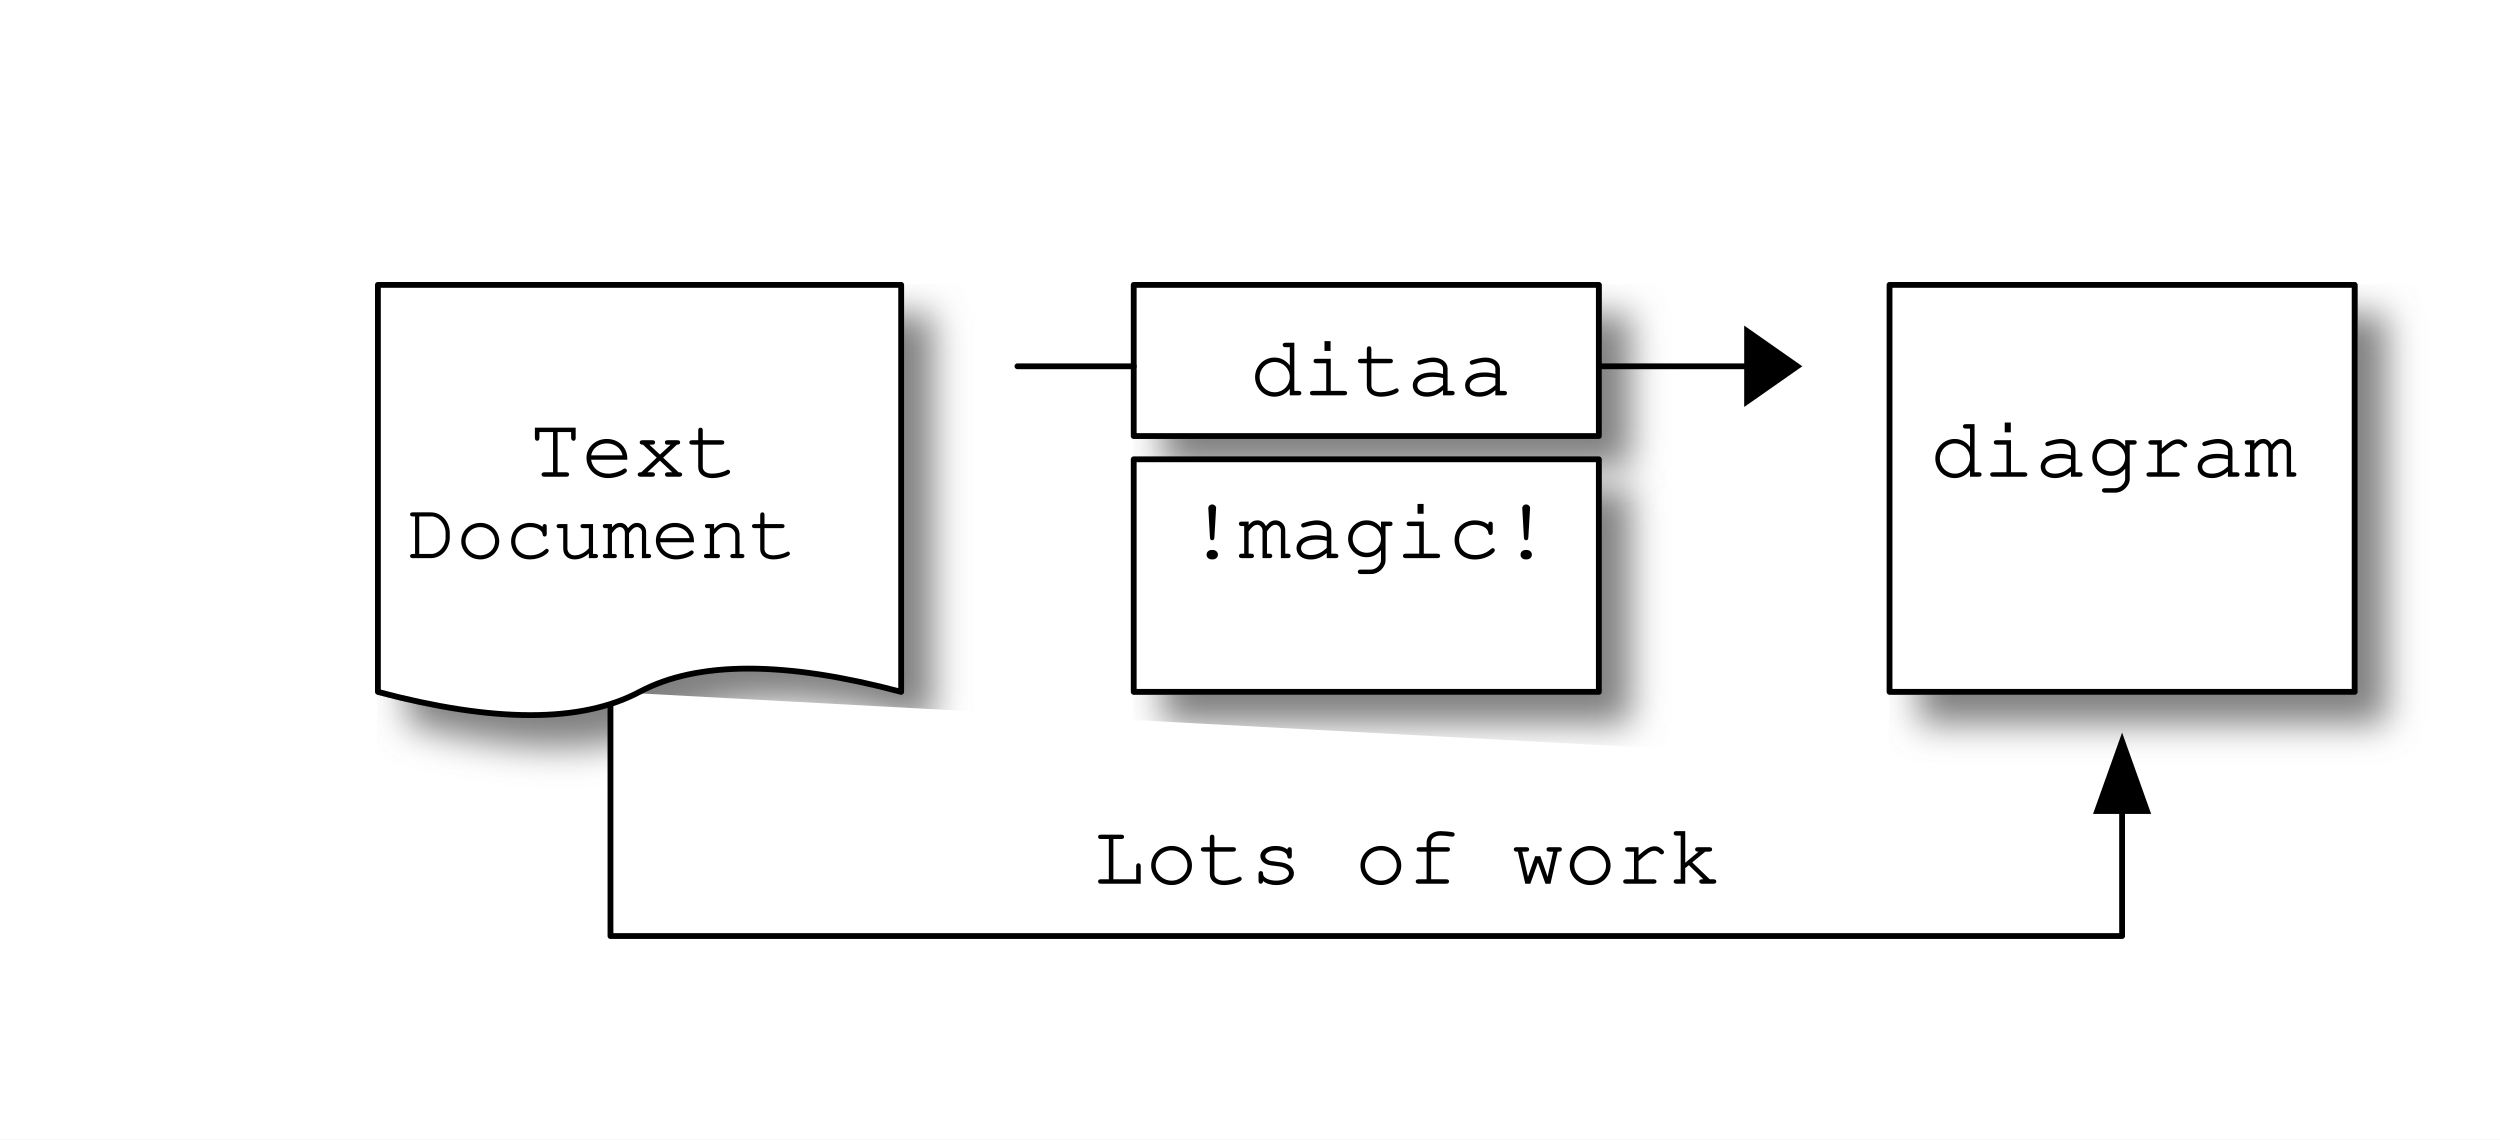
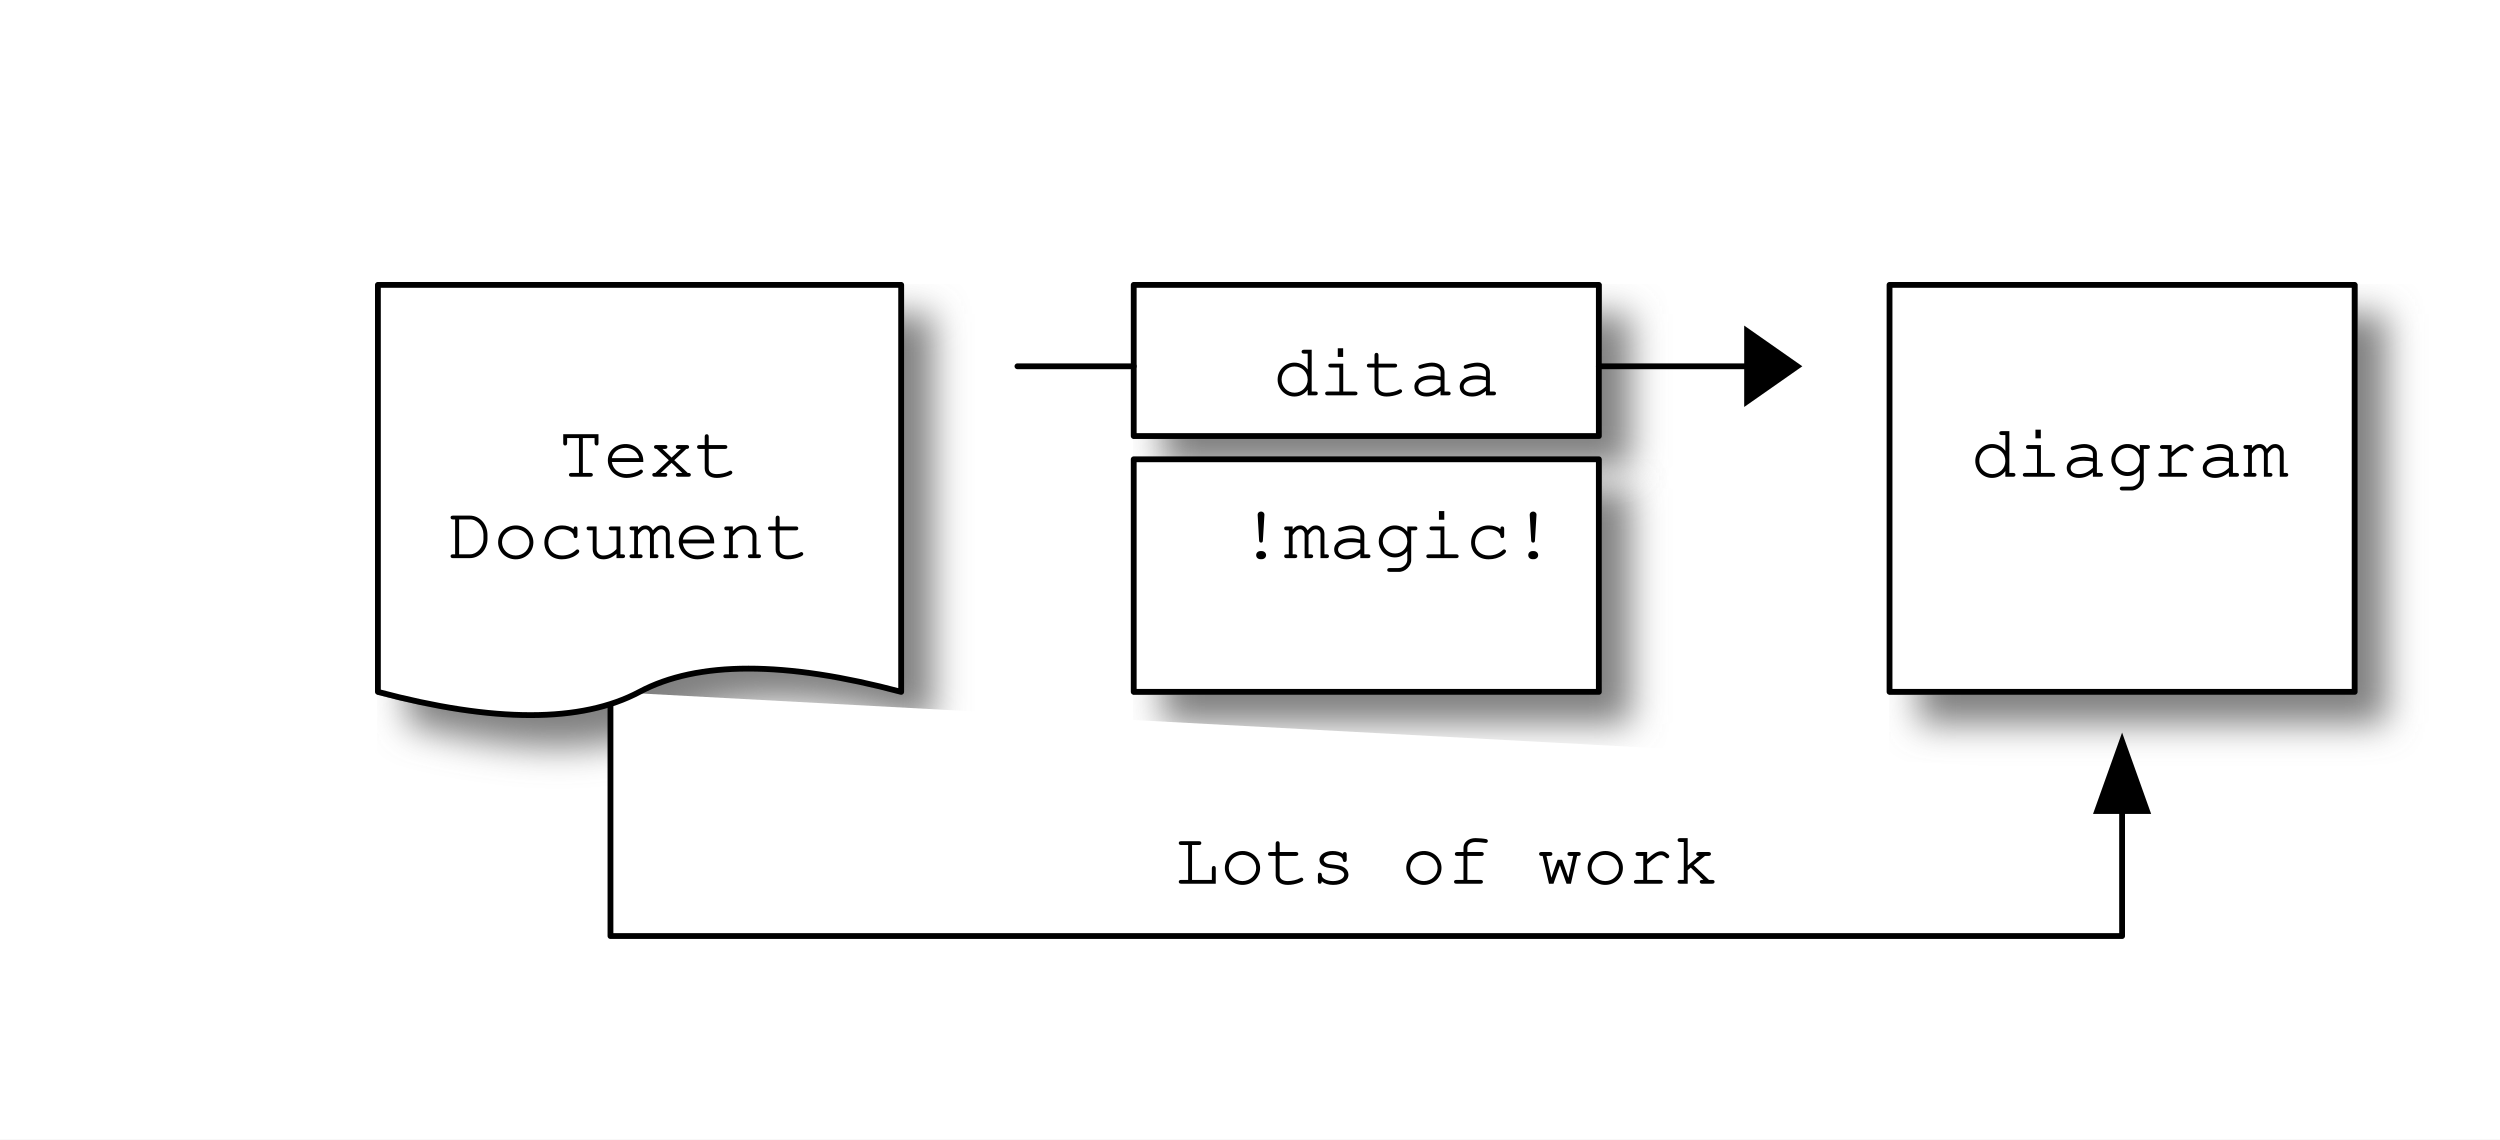
<svg xmlns="http://www.w3.org/2000/svg" width="430" height="196" shape-rendering="geometricPrecision" version="1.0">
  <defs>
    <filter id="f2" x="0" y="0" width="200%" height="200%">
      <feOffset result="offOut" in="SourceGraphic" dx="5" dy="5" />
      <feGaussianBlur result="blurOut" in="offOut" stdDeviation="3" />
      <feBlend in="SourceGraphic" in2="blurOut" mode="normal" />
    </filter>
  </defs>
  <g stroke-width="1" stroke-linecap="square" stroke-linejoin="round">
    <rect x="0" y="0" width="430" height="196" style="fill: #ffffff" />
    <path stroke="gray" fill="gray" filter="url(#f2)" d="M65.0 49.0 L155.0 49.0 L155.0 119.0 Q125.0 111.0 110.0 119.0 Q95.0 127.0 65.0 119.0 z" />
    <path stroke="gray" fill="gray" filter="url(#f2)" d="M325.0 49.0 L325.0 119.0 L405.0 119.0 L405.0 49.0 z" />
    <path stroke="gray" fill="gray" filter="url(#f2)" d="M195.0 79.0 L195.0 119.0 L275.0 119.0 L275.0 79.0 z" />
    <path stroke="gray" fill="gray" filter="url(#f2)" d="M195.0 49.0 L195.0 75.0 L275.0 75.0 L275.0 49.0 z" />
    <path stroke="#000000" stroke-width="1,000000" stroke-dasharray="5,000000,5,000000" stroke-miterlimit="0" stroke-linecap="butt" stroke-linejoin="round" fill="white" d="M105.0 119.0 L105.0 161.0 L365.0 161.0 L365.0 133.0 " />
    <path stroke="#000000" stroke-width="1,000000" stroke-linecap="round" stroke-linejoin="round" fill="white" d="M65.0 49.0 L155.0 49.0 L155.0 119.0 Q125.0 111.0 110.0 119.0 Q95.0 127.0 65.0 119.0 z" />
    <path stroke="#000000" stroke-width="1,000000" stroke-linecap="round" stroke-linejoin="round" fill="white" d="M325.0 49.0 L325.0 119.0 L405.0 119.0 L405.0 49.0 z" />
    <path stroke="#000000" stroke-width="1,000000" stroke-linecap="round" stroke-linejoin="round" fill="white" d="M195.0 79.0 L195.0 119.0 L275.0 119.0 L275.0 79.0 z" />
    <path stroke="#000000" stroke-width="1,000000" stroke-linecap="round" stroke-linejoin="round" fill="white" d="M195.0 49.0 L195.0 75.0 L275.0 75.0 L275.0 49.0 z" />
    <path stroke="none" stroke-width="1,000000" stroke-linecap="round" stroke-linejoin="round" fill="#000000" d="M300.0 56.0 L310.0 63.0 L300.0 70.0 z" />
    <path stroke="none" stroke-width="1,000000" stroke-linecap="round" stroke-linejoin="round" fill="#000000" d="M365.0 126.0 L360.0 140.0 L370.0 140.0 z" />
    <path stroke="#000000" stroke-width="1,000000" stroke-linecap="round" stroke-linejoin="round" fill="none" d="M275.0 63.0 L305.0 63.0 " />
    <path stroke="#000000" stroke-width="1,000000" stroke-linecap="round" stroke-linejoin="round" fill="none" d="M175.0 63.0 L195.0 63.0 " />
-     <text x="91" y="82" font-family="Courier" font-size="15" stroke="none" fill="#000000">Text</text>
-     <text x="70" y="96" font-family="Courier" font-size="14" stroke="none" fill="#000000">Document</text>
-     <text x="204" y="96" font-family="Courier" font-size="15" stroke="none" fill="#000000">!magic!</text>
-     <text x="188" y="152" font-family="Courier" font-size="15" stroke="none" fill="#000000">Lots of work</text>
-     <text x="215" y="68" font-family="Courier" font-size="15" stroke="none" fill="#000000">ditaa</text>
-     <text x="332" y="82" font-family="Courier" font-size="15" stroke="none" fill="#000000">diagram</text>
+     <text x="96" y="82" font-family="Courier" font-size="13" stroke="none" fill="#000000">Text</text>
+     <text x="77" y="96" font-family="Courier" font-size="13" stroke="none" fill="#000000">Document</text>
+     <text x="213" y="96" font-family="Courier" font-size="13" stroke="none" fill="#000000">!magic!</text>
+     <text x="202" y="152" font-family="Courier" font-size="13" stroke="none" fill="#000000">Lots of work</text>
+     <text x="219" y="68" font-family="Courier" font-size="13" stroke="none" fill="#000000">ditaa</text>
+     <text x="339" y="82" font-family="Courier" font-size="13" stroke="none" fill="#000000">diagram</text>
  </g>
</svg>
